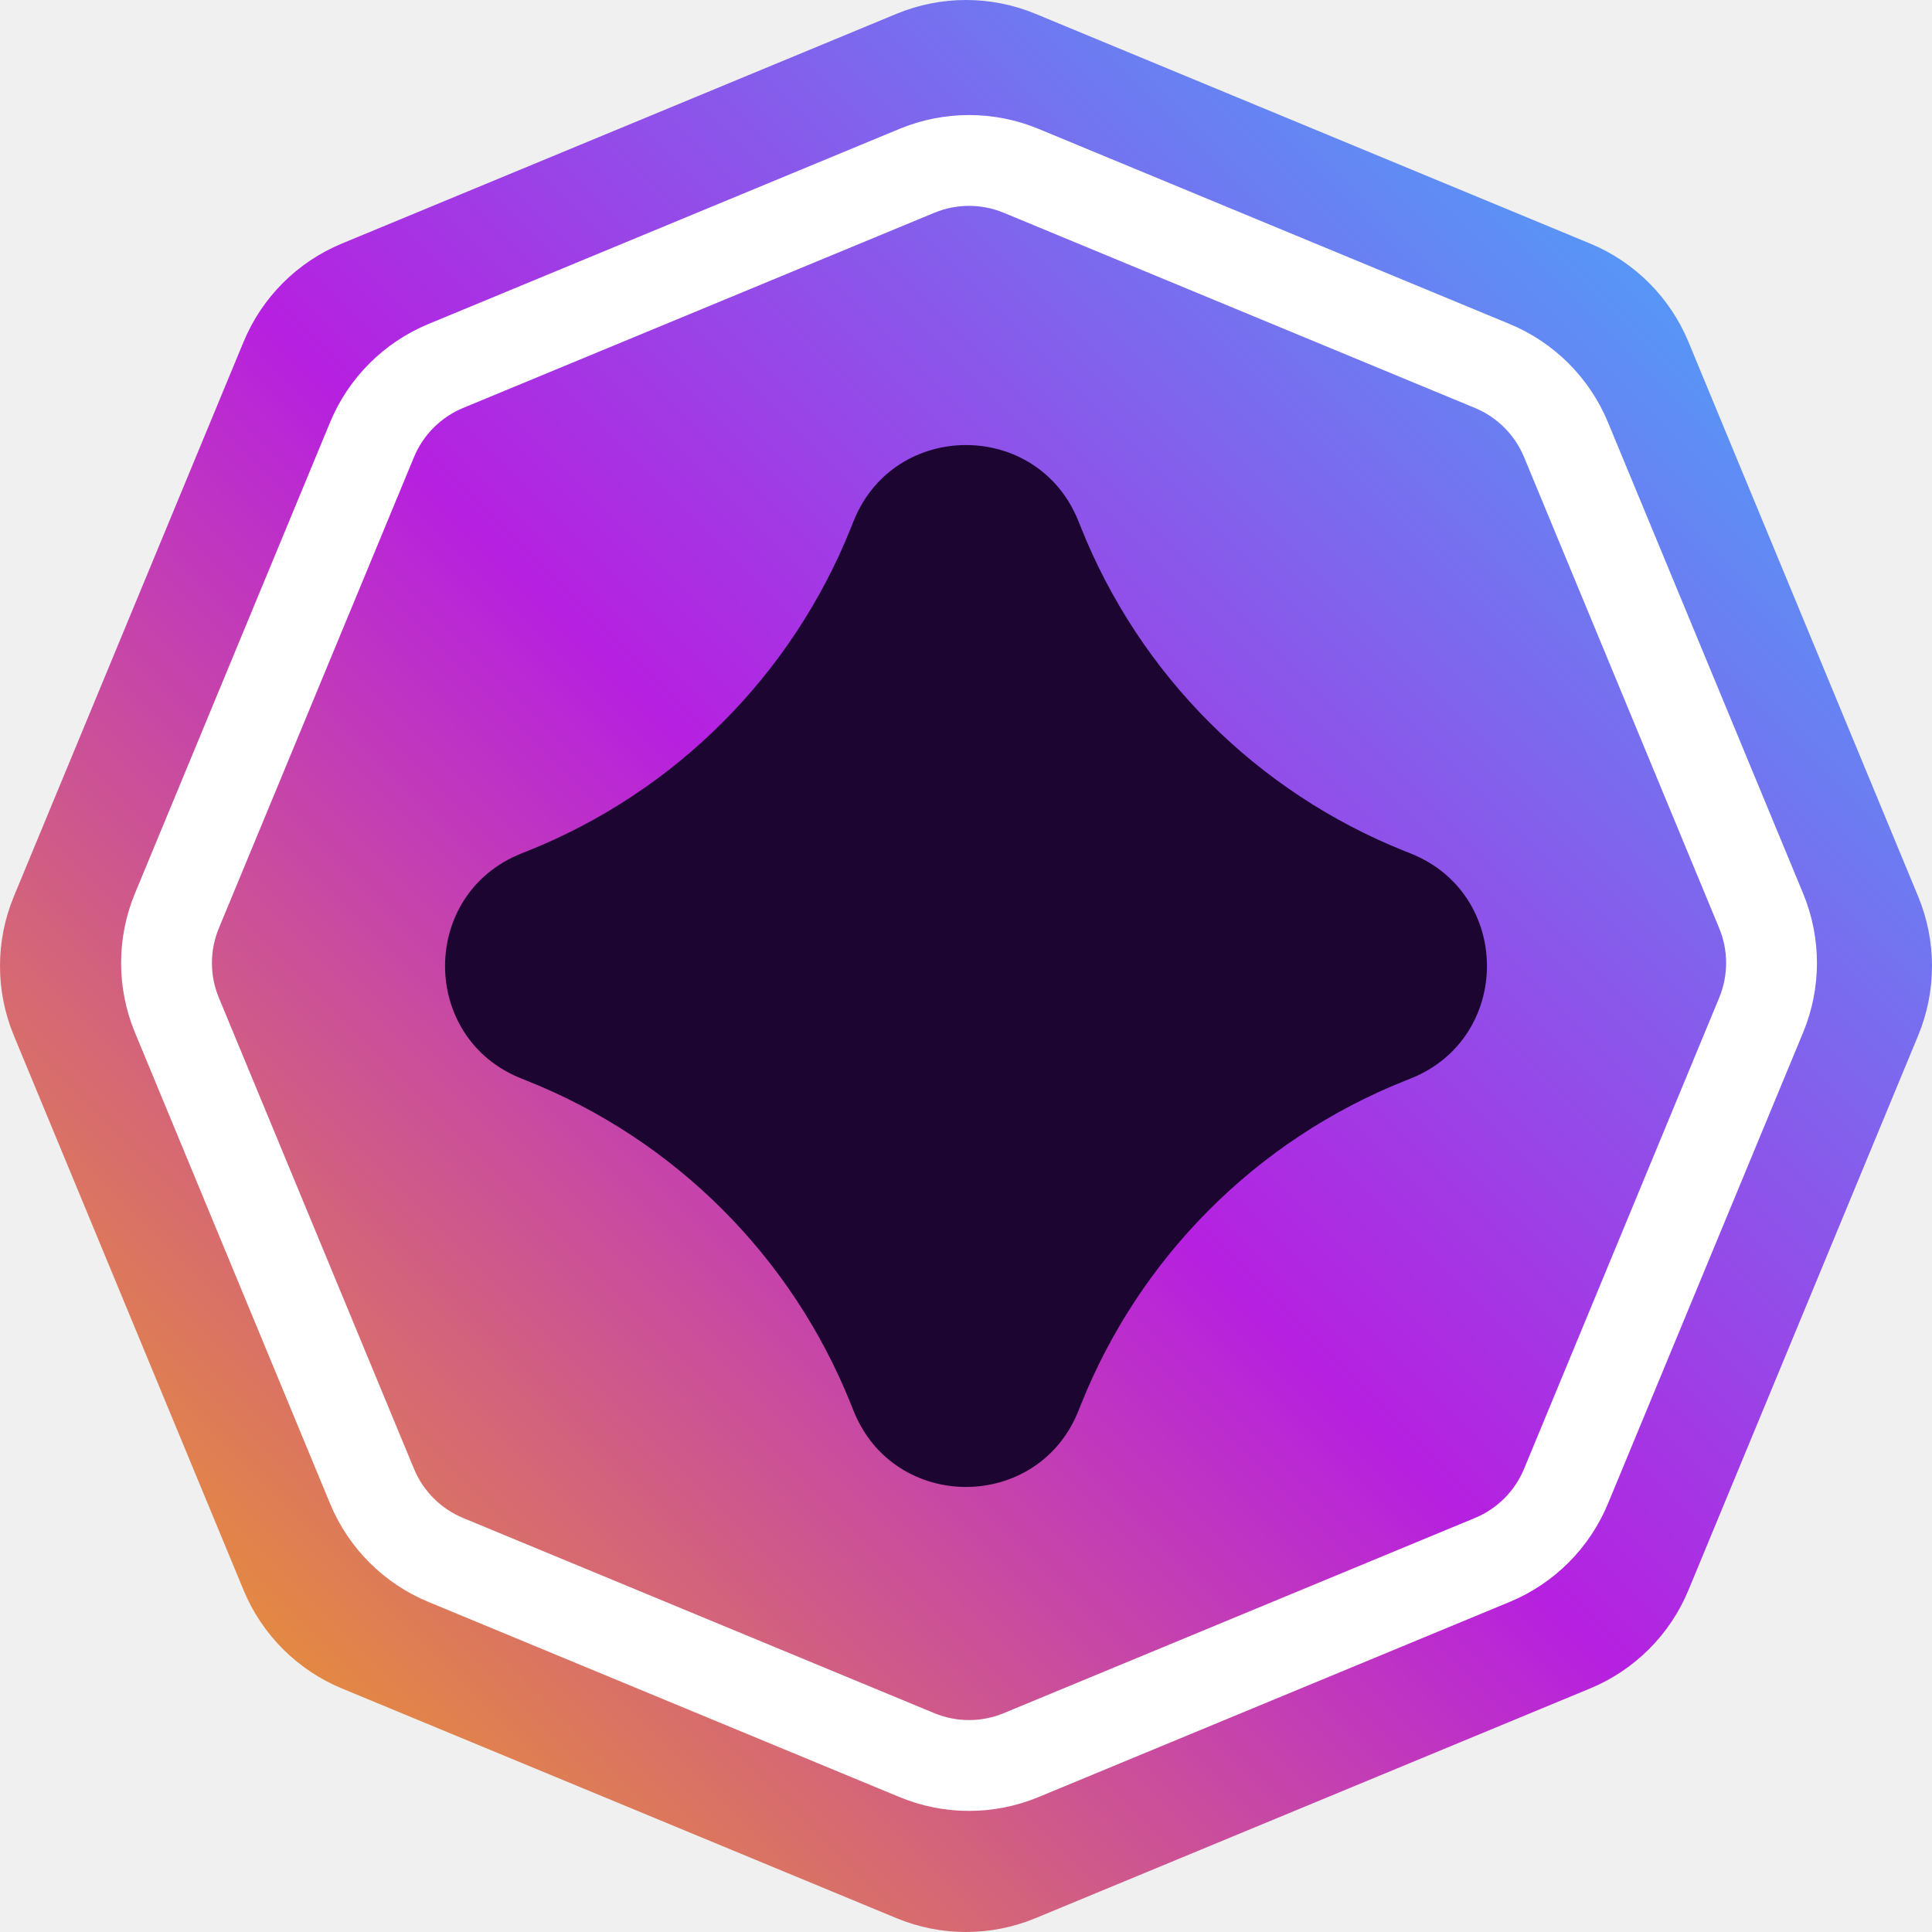
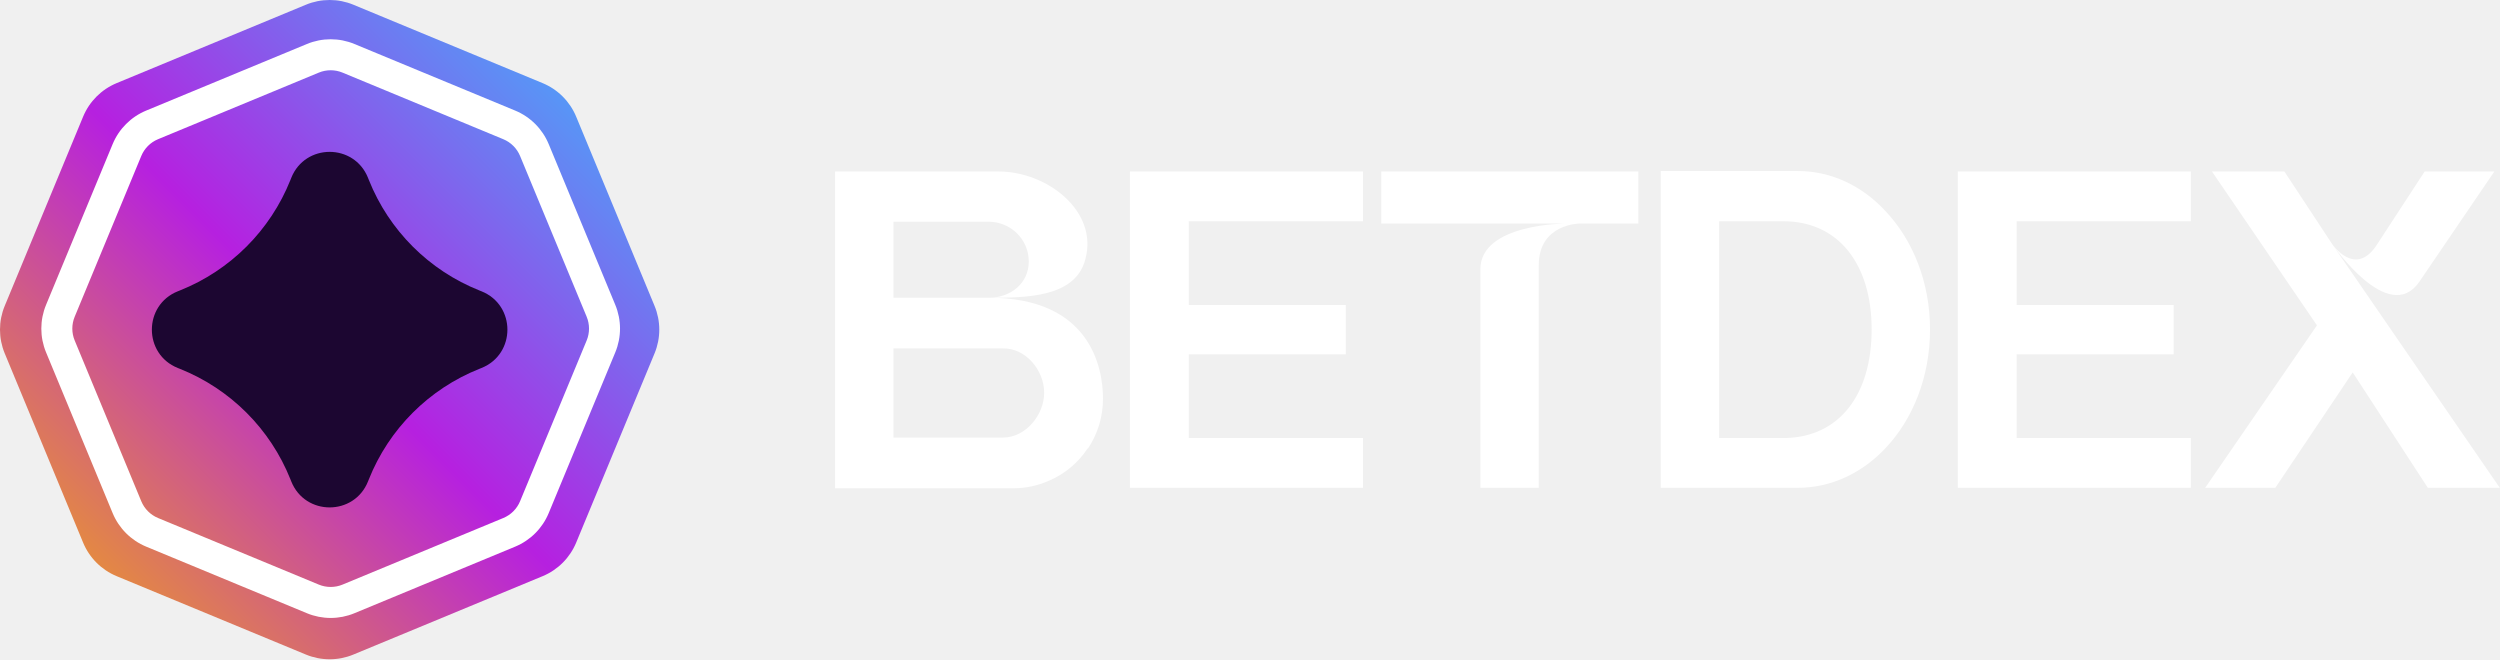
- <svg xmlns="http://www.w3.org/2000/svg" width="375" height="375" viewBox="0 0 375 375" fill="none">
-   <path fill-rule="evenodd" clip-rule="evenodd" d="M174.007 2.684C182.646 -0.895 192.354 -0.895 200.993 2.684L308.643 47.274C317.283 50.853 324.147 57.717 327.726 66.357L372.316 174.007C375.895 182.646 375.895 192.354 372.316 200.993L327.726 308.643C324.147 317.283 317.283 324.147 308.643 327.726L200.993 372.316C192.354 375.895 182.646 375.895 174.007 372.316L66.357 327.726C57.717 324.147 50.853 317.283 47.274 308.643L2.684 200.993C-0.895 192.354 -0.895 182.646 2.684 174.007L47.274 66.357C50.853 57.717 57.717 50.853 66.357 47.274L174.007 2.684Z" fill="url(#paint0_linear_1309_4659)" />
+ <svg xmlns="http://www.w3.org/2000/svg" width="1422" height="375" viewBox="0 0 1422 375" fill="none">
+   <path fill-rule="evenodd" clip-rule="evenodd" d="M174.007 2.684C182.646 -0.895 192.354 -0.895 200.993 2.684L308.643 47.274C317.283 50.853 324.147 57.717 327.726 66.357L372.316 174.007C375.895 182.646 375.895 192.354 372.316 200.993L327.726 308.643C324.147 317.283 317.283 324.147 308.643 327.726L200.993 372.316C192.354 375.895 182.646 375.895 174.007 372.316L66.357 327.726C57.717 324.147 50.853 317.283 47.274 308.643L2.684 200.993C-0.895 192.354 -0.895 182.646 2.684 174.007L47.274 66.357C50.853 57.717 57.717 50.853 66.357 47.274L174.007 2.684Z" fill="url(#paint0_linear_1309_4660)" />
  <path fill-rule="evenodd" clip-rule="evenodd" d="M165.207 272.668C153.758 243.974 131.026 221.242 102.332 209.793L101.18 209.333C81.452 201.462 81.452 173.538 101.18 165.667L102.332 165.207C131.026 153.758 153.758 131.026 165.207 102.332L165.667 101.18C173.538 81.452 201.462 81.452 209.333 101.18L209.793 102.332C221.242 131.026 243.974 153.758 272.668 165.207L273.82 165.667C293.548 173.538 293.548 201.462 273.82 209.333L272.668 209.793C243.974 221.242 221.242 243.974 209.793 272.668L209.333 273.82C201.462 293.548 173.538 293.548 165.667 273.82L165.207 272.668Z" fill="#1C0631" />
  <path fill-rule="evenodd" clip-rule="evenodd" d="M286.278 79.181L194.834 41.304C190.515 39.514 185.661 39.514 181.341 41.304L89.897 79.181C85.578 80.97 82.145 84.402 80.356 88.722L42.479 180.166C40.69 184.485 40.69 189.339 42.479 193.659L80.356 285.103C82.145 289.422 85.578 292.855 89.897 294.644L181.341 332.521C185.661 334.31 190.515 334.31 194.834 332.521L286.278 294.644C290.598 292.855 294.03 289.422 295.819 285.103L333.696 193.659C335.486 189.339 335.486 184.485 333.696 180.166L295.819 88.722C294.03 84.402 290.598 80.97 286.278 79.181ZM201.581 25.015C192.941 21.437 183.234 21.437 174.594 25.015L83.151 62.893C74.511 66.471 67.647 73.336 64.068 81.975L26.191 173.419C22.612 182.059 22.612 191.766 26.191 200.406L64.068 291.849C67.647 300.489 74.511 307.353 83.151 310.932L174.594 348.809C183.234 352.388 192.941 352.388 201.581 348.809L293.025 310.932C301.664 307.353 308.529 300.489 312.107 291.849L349.984 200.406C353.563 191.766 353.563 182.059 349.984 173.419L312.107 81.975C308.529 73.336 301.664 66.471 293.025 62.893L201.581 25.015Z" fill="white" />
+   <path d="M627.385 226.754C627.385 208.736 619.92 169.353 562.518 169.353H508.205V126.108H562.261C574.874 126.108 585.17 136.147 585.17 148.76C585.17 161.116 574.874 169.353 562.518 169.353C583.368 169.353 611.683 169.353 617.346 147.473C624.811 120.188 595.724 97.536 567.924 97.536H475V277.721H576.676C583.626 277.721 590.318 276.177 596.239 273.602C605.505 269.741 613.227 263.306 618.633 255.069H618.89C624.296 246.832 627.385 237.308 627.385 226.754ZM570.498 248.891H508.205V198.182H570.498C583.368 197.925 593.922 210.538 593.922 223.408C593.922 236.021 583.368 248.891 570.498 248.891Z" fill="white" />
+   <path d="M775.272 125.851V97.536H642.707V277.464H775.272V249.149H676.17V201.529H765.49V173.471H676.17V125.851H775.272Z" fill="white" />
+   <path d="M785.668 127.138H890.69C890.69 127.138 842.04 127.138 842.04 153.136V277.464H875.245V150.82C875.245 127.138 898.669 127.138 898.669 127.138H931.875V97.536H785.668V127.138Z" fill="white" />
+   <path d="M1072.32 119.931C1059.19 105.773 1041.68 97.279 1022.64 97.279H944.641V277.464H1022.64C1041.68 277.464 1059.19 268.969 1072.32 255.069C1088.02 238.595 1097.8 214.399 1097.8 187.371C1097.8 160.601 1088.02 136.405 1072.32 119.931ZM1015.69 249.149C1015.17 249.149 977.847 249.149 977.847 249.149V125.851H1014.4C1045.54 125.851 1064.59 150.047 1064.59 187.371C1064.59 224.438 1046.32 248.377 1015.69 249.149Z" fill="white" />
+   <path d="M1246.16 125.851V97.536H1113.6V277.464H1246.16V249.149H1147.06V201.529H1236.38V173.471H1147.06V125.851H1246.16Z" fill="white" />
+   <path d="M1326.63 138.979L1299.35 97.536H1258.16L1317.88 185.055L1254.3 277.464H1294.2L1338.22 211.825L1380.95 277.464H1421.87L1326.63 138.979ZM1376.06 160.344L1418.79 97.536H1379.15L1351.6 139.751C1339.5 157.769 1326.63 138.979 1326.63 138.979C1326.63 138.979 1358.55 185.569 1376.06 160.344Z" fill="white" />
  <defs>
-     <linearGradient id="paint0_linear_1309_4659" x1="187.5" y1="-187.5" x2="-187.5" y2="187.5" gradientUnits="userSpaceOnUse">
+     <linearGradient id="paint0_linear_1309_4660" x1="187.5" y1="-187.5" x2="-187.5" y2="187.5" gradientUnits="userSpaceOnUse">
      <stop stop-color="#32C5FF" />
      <stop offset="0.513" stop-color="#B620E0" />
      <stop offset="1" stop-color="#F7B500" />
    </linearGradient>
  </defs>
</svg>
